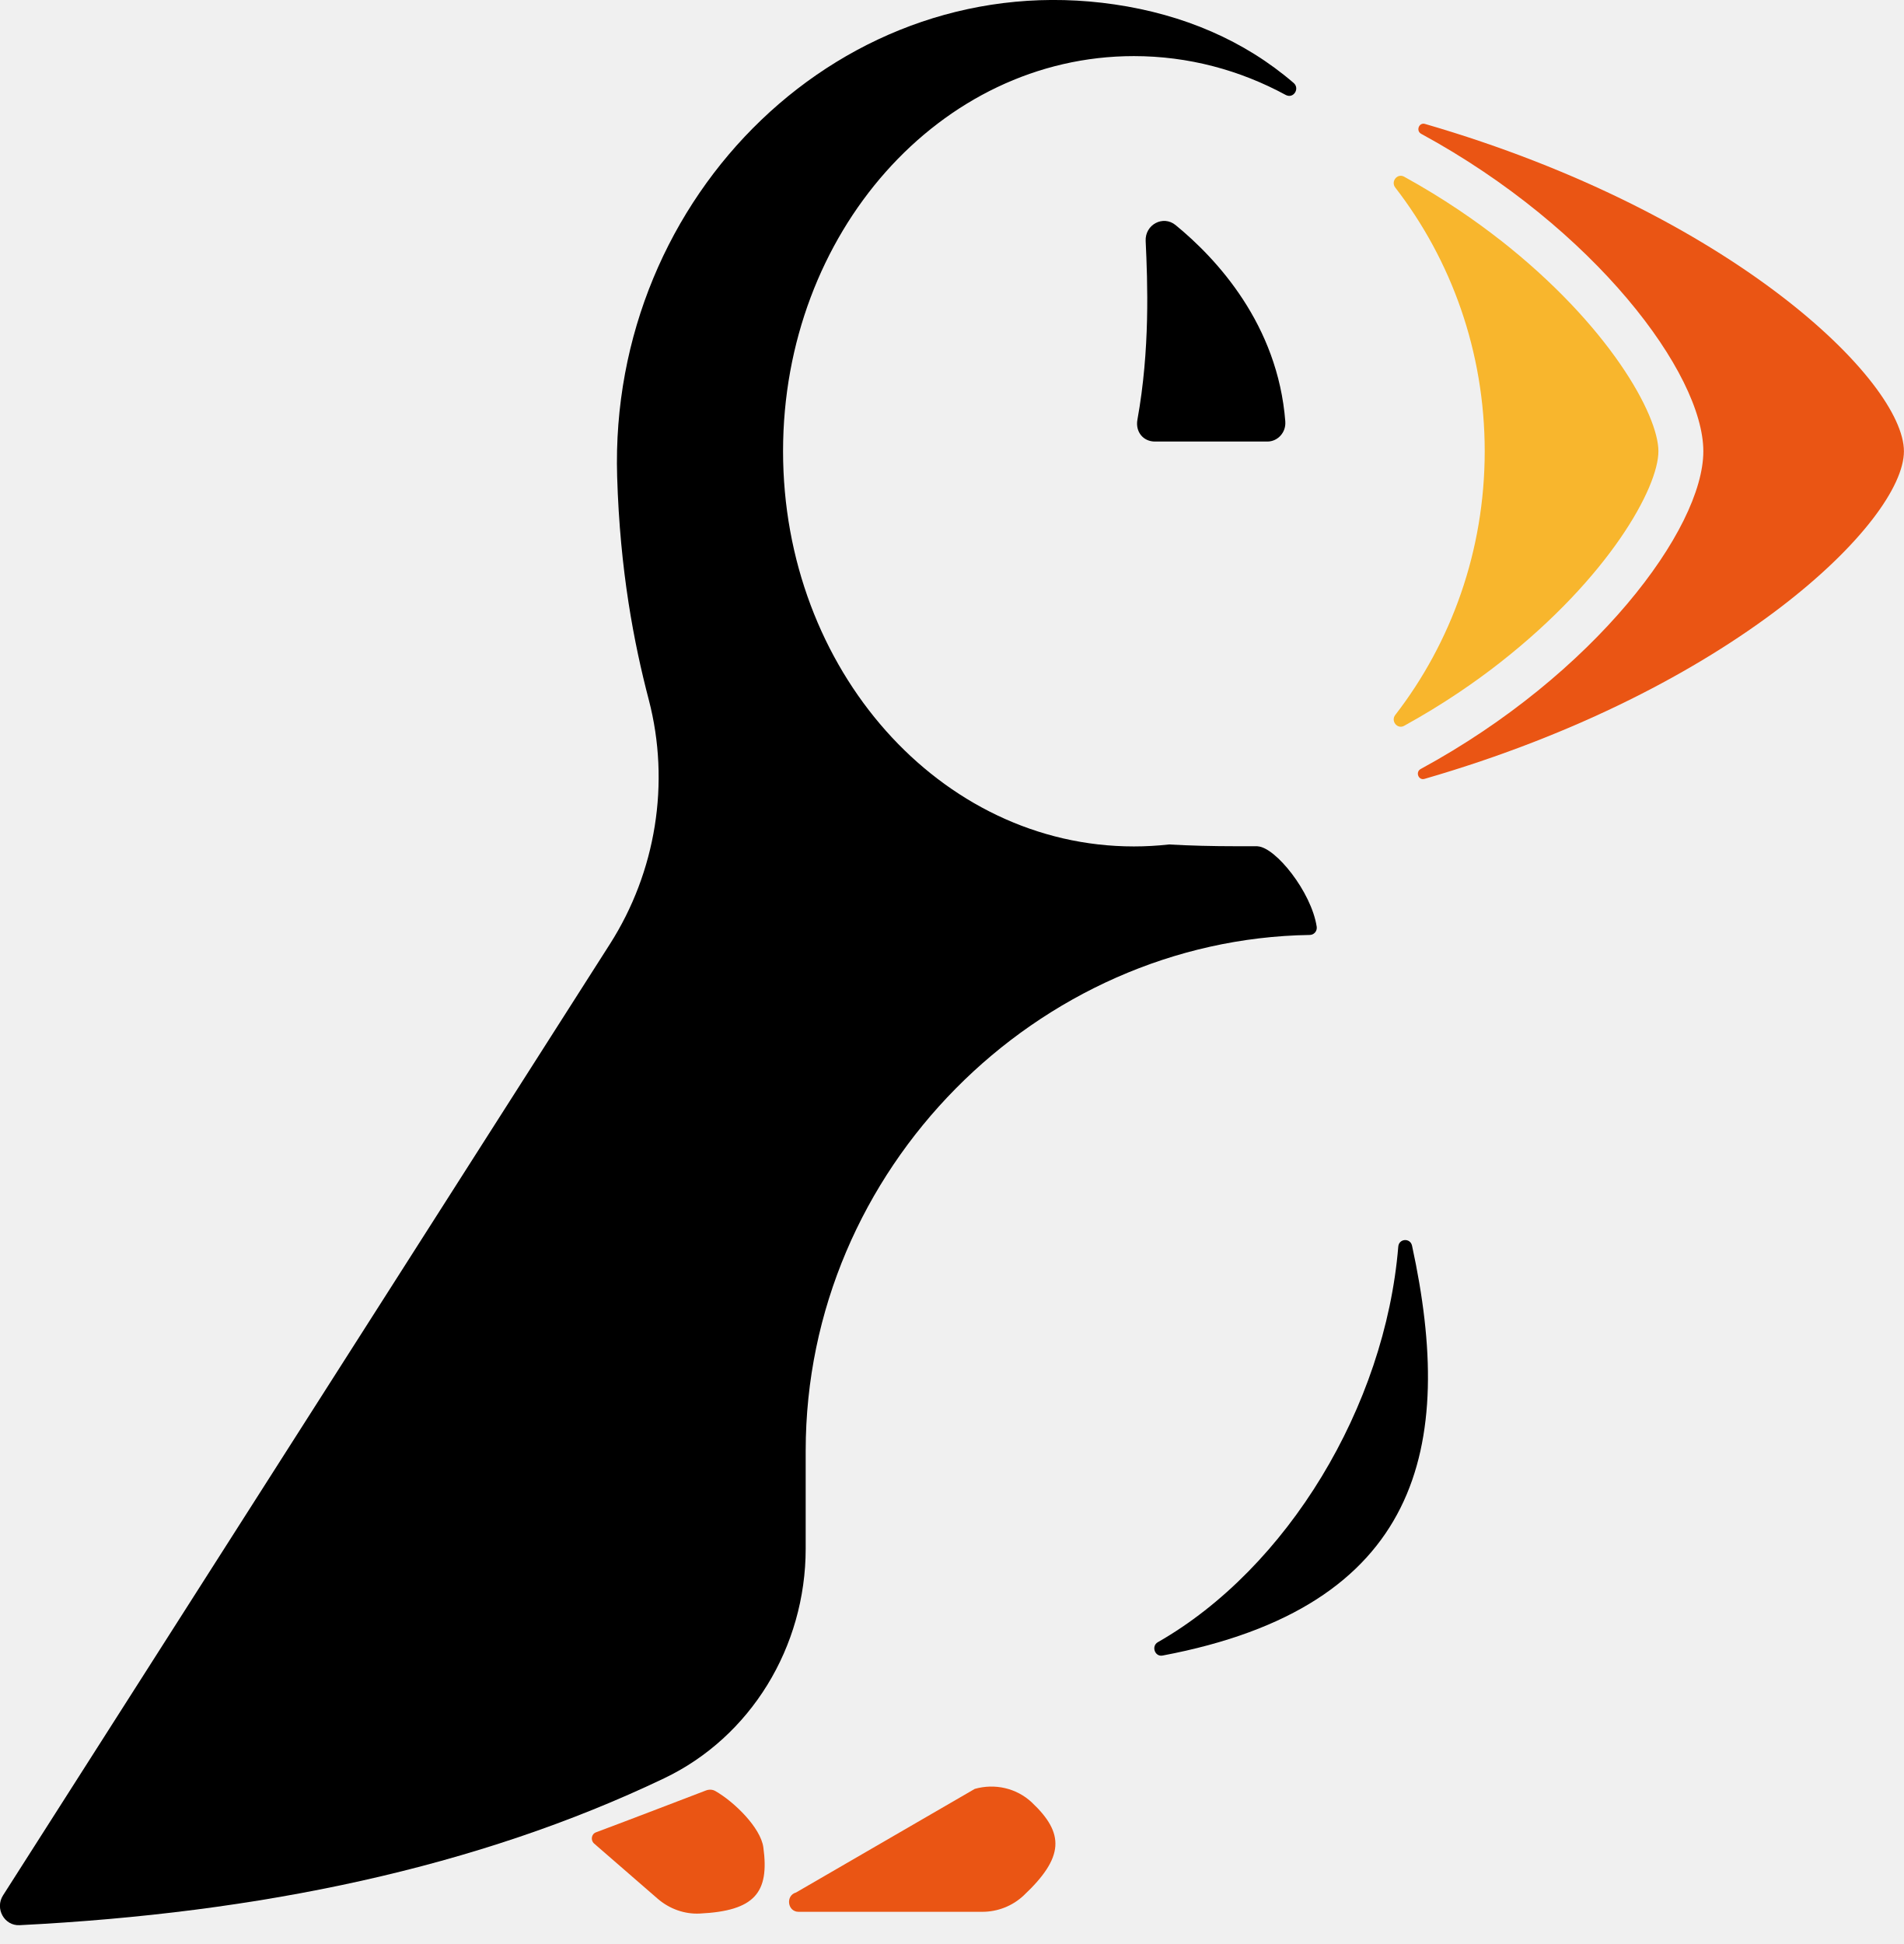
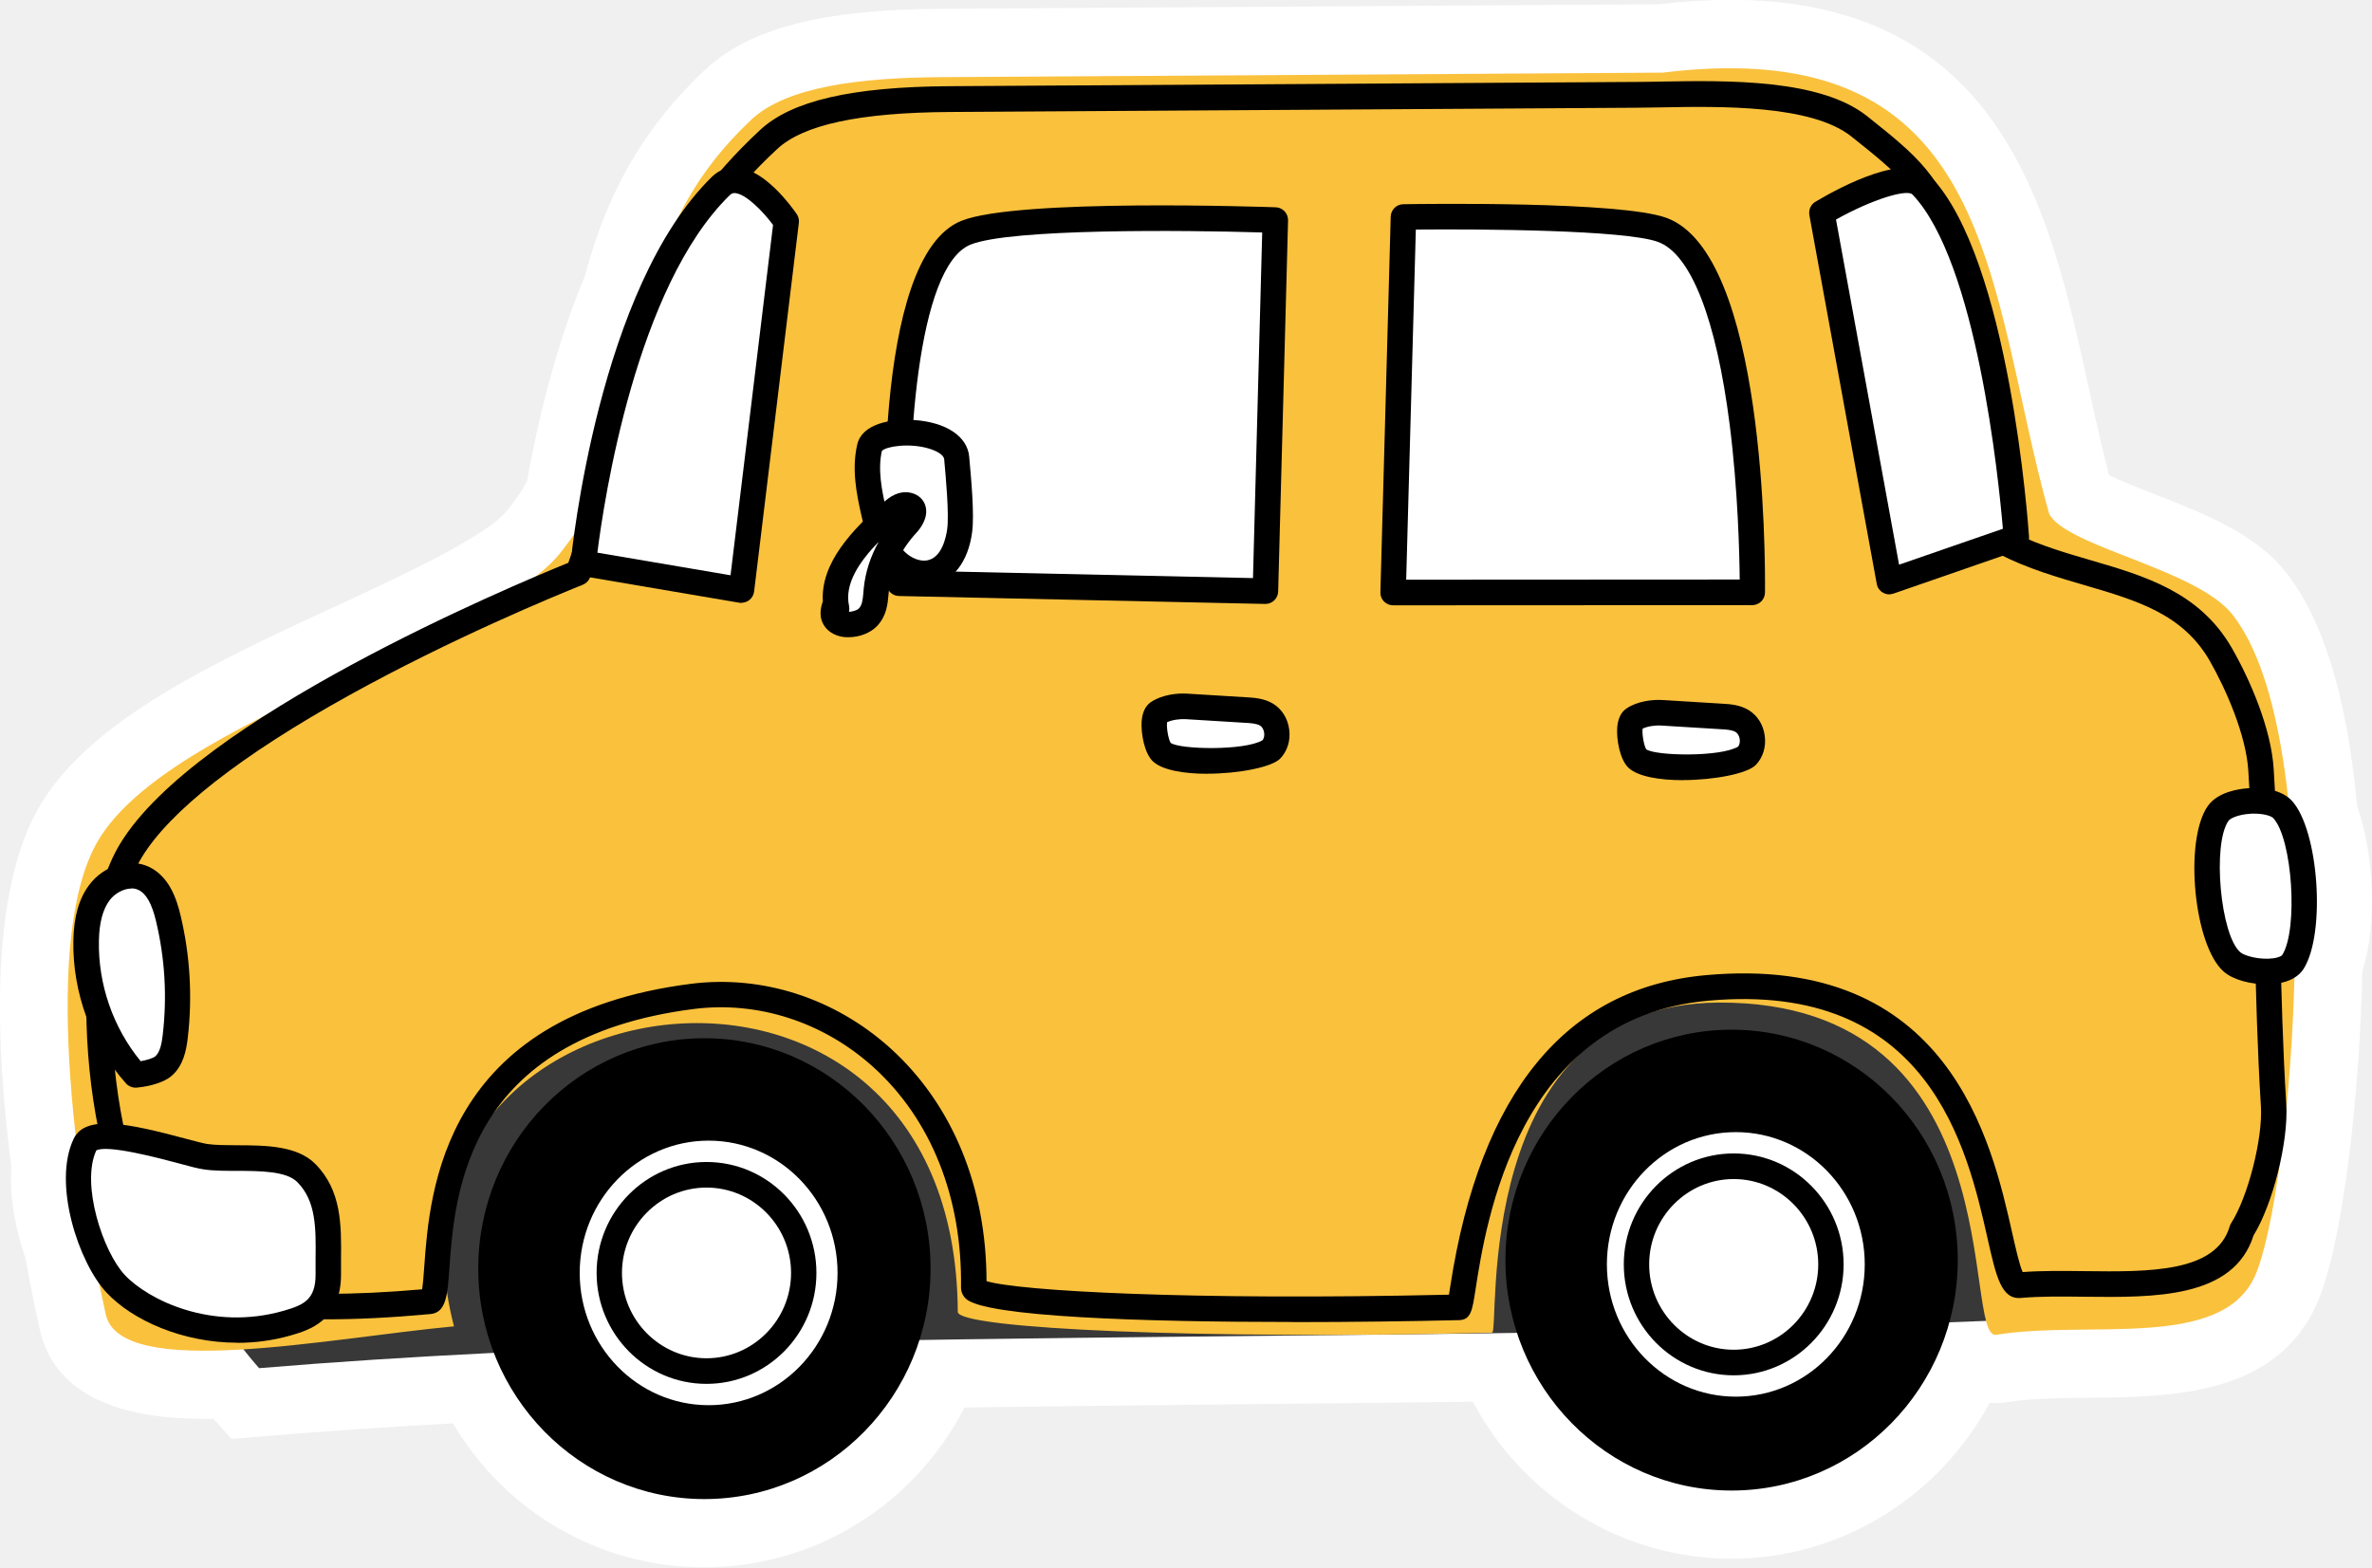
- <svg xmlns="http://www.w3.org/2000/svg" width="96" height="98" viewBox="0 0 96 98" fill="none">
-   <path d="M64.807 21.258C64.429 16.356 61.343 13.041 59.274 11.347C58.646 10.833 57.726 11.322 57.765 12.15C57.864 14.241 57.99 17.622 57.349 21.159C57.24 21.763 57.638 22.259 58.233 22.259H63.9C64.425 22.259 64.847 21.798 64.805 21.256L64.807 21.258Z" fill="black" />
-   <path d="M51.612 95.556C53.668 93.624 53.678 92.424 52.03 90.868C51.256 90.138 50.16 89.895 49.15 90.18L40.136 95.404C39.598 95.556 39.705 96.377 40.263 96.377H49.531C50.297 96.377 51.045 96.088 51.612 95.556Z" fill="#EA5514" />
-   <path d="M58.382 82.784C64.899 79.061 69.838 70.912 70.502 62.844C70.535 62.431 71.109 62.394 71.196 62.798C73.402 72.944 71.634 81.005 58.616 83.459C58.227 83.533 58.035 82.981 58.381 82.784H58.382Z" fill="black" />
-   <path d="M35.59 90.262C34.715 90.597 31.708 91.751 30.049 92.371C29.815 92.457 29.767 92.773 29.958 92.938L33.172 95.728C33.763 96.233 34.517 96.503 35.282 96.465C38.056 96.331 38.802 95.411 38.488 93.126C38.352 92.136 37.025 90.837 36.07 90.29C35.921 90.205 35.749 90.201 35.59 90.262Z" fill="#EA5514" />
-   <path d="M63.405 42.66H62.356C61.108 42.66 59.978 42.63 58.939 42.571C58.357 42.636 57.767 42.67 57.17 42.67C47.401 42.67 39.482 33.751 39.482 22.748C39.482 11.746 47.4 2.828 57.17 2.828C59.919 2.828 62.521 3.534 64.842 4.794C64.842 4.794 64.843 4.794 64.844 4.794C65.225 4.981 65.549 4.46 65.225 4.181C62.741 2.044 59.671 0.732 56.195 0.223C42.577 -1.771 30.69 9.801 31.117 24.027C31.26 28.778 31.964 32.416 32.712 35.276C33.807 39.474 33.07 43.959 30.754 47.589L0.154 95.547C-0.271 96.211 0.219 97.09 0.987 97.051C13.094 96.441 24.053 94.153 33.49 89.645C37.847 87.564 40.623 83.033 40.623 78.068V73.138C40.623 58.904 52.325 47.34 66.043 47.132C66.257 47.128 66.421 46.935 66.389 46.717C66.123 44.965 64.308 42.7 63.404 42.664L63.405 42.66Z" fill="black" />
-   <path d="M71.848 6.247C71.547 6.159 71.379 6.595 71.657 6.746C80.401 11.502 85.883 18.826 85.883 22.75C85.883 26.673 80.391 34.011 71.632 38.766C71.354 38.917 71.52 39.353 71.823 39.265C87.378 34.764 95.997 26.274 95.997 22.75C95.997 19.225 87.364 10.754 71.848 6.247Z" fill="#EA5514" />
-   <path d="M75.613 12.079C74.426 11.15 72.805 10.013 70.797 8.907C70.458 8.72 70.111 9.145 70.351 9.456C73.171 13.102 74.86 17.725 74.86 22.749C74.86 27.772 73.171 32.395 70.351 36.041C70.111 36.351 70.458 36.777 70.797 36.59C72.806 35.484 74.427 34.347 75.613 33.418C81.135 29.099 83.618 24.579 83.618 22.747C83.618 20.916 81.135 16.395 75.613 12.076V12.079Z" fill="#F8B62D" />
+ <svg xmlns="http://www.w3.org/2000/svg" fill="none" height="115" viewBox="0 0 174 115" width="174">
+   <clipPath id="a">
+     <path d="m0 0h174v115h-174z" />
+   </clipPath>
+   <g clip-path="url(#a)">
+     <path d="m51.672 115c-7.684 0-14.586-4.045-18.444-10.563-4.912.269-9.457.576-13.811.939l-2.431.2-1.327-1.471c-.236 0-.459 0-.688 0-7.014 0-11.07-2.21-12.05-6.562-.372-1.647-.726-3.4-1.048-5.203-.54-1.54-1.216-4.064-1.042-6.731-1.606-12.542-.893-21.465 2.127-26.543 3.74-6.287 12.844-10.501 21.65-14.577 4.918-2.279 11.039-5.109 12.608-7.044.54-.664 1.011-1.359 1.439-2.11.738-4.139 2.053-9.837 4.254-15.084 1.16-4.346 3.244-9.912 8.819-15.134 3.244-3.037 8.565-4.421 17.259-4.471l52.683-.332c1.836-.213 3.597-.326 5.247-.326 20.068 0 23.504 15.685 26.264 28.29.477 2.185.974 4.427 1.532 6.593.849.413 2.22.952 3.218 1.34 3.697 1.446 7.517 2.937 9.737 5.761 2.772 3.519 4.49 9.142 5.24 17.169 1.191 3.344 1.532 8.534.385 12.104-.186 8.835-1.396 20.131-3.368 24.477-3.032 6.7-10.635 6.775-16.744 6.837-2.189.025-4.261.044-5.929.32-.285.05-.577.069-.862.069-.118 0-.267 0-.44-.019-3.715 6.919-10.946 11.44-18.928 11.44-7.981 0-15.268-4.502-18.977-11.522-1.197.013-7.095.082-7.095.082l-14.195.15c-5.222.056-10.586.113-16.0.194-3.671 7.132-10.952 11.722-19.082 11.722z" fill="#fff" />
+     <path d="m19.014 100.386c22.022-1.841 46.308-2.079 68.398-2.317 5.681-.063 11.368-.119 17.049-.182 23.721-.257 56.745-1.171 57.526-2.292.608-.864 4.149-7.921 4.261-8.973.204-1.922-10.183-1.252-16.782-1.772-.564-.044-1.16-.1-1.631-.419-.508-.344-1.042-.889-1.036-1.509.056-4.546-2.108-10.97-6.511-14.859-3.808-3.362-14.115-3.97-19.703-3.062-2.654.432-8.763 3.2-11.095 5.416-4.825 4.577-4.155 10.238-5.147 16.85-9.544.419-19.089.839-28.633 1.259-1.036.044-2.146.069-3.014-.495-.856-.557-1.637-1.49-1.687-2.517-.248-5.498-4.608-13.857-10.599-16.625-4.986-2.304-11.107-1.208-16.447.056-1.457.344-3.87 1.678-5.123 2.511-1.619 1.077-5.185 4.677-6.065 6.418-2.326 4.571-3.622 6.537-3.771 11.672-3.882.382-9.507.858-13.389.476-4.323 1.816 3.398 10.369 3.398 10.369z" fill="#383838" />
+     <path d="m56.392 10.219c-10.481 9.724-9.166 18.722-13.972 31.79-7.256 2.905-27.808 12.053-32.838 20.419-3.932 6.543-2.704 23.118 2.295 29.855 2.809 3.788 10.841 3.995 19.616 3.193 1.724-.157-3.051-19.53 19.306-22.379 10.27-1.309 20.85 7.057 20.633 21.377-.019 1.177 15.473 1.935 35.572 1.44.571-.013.813-21.847 18.202-23.431 22.742-2.073 20.435 22.041 22.959 21.809 5.798-.532 14.698 1.384 16.292-4.051 1.345-2.091 2.48-6.65 2.325-9.142-.515-8.209-.409-16.412-.924-24.62-.167-2.705-1.612-6.143-2.958-8.484-3.287-5.698-10.01-5.228-15.765-8.165-2.034-7.952-2.207-14.026-4.235-21.978-1.104-4.321-3.027-5.823-6.487-8.585-3.603-2.874-11.69-2.354-16.286-2.323-16.819.106-33.644.207-50.463.313-5.606.038-10.754.639-13.259 2.955z" fill="#fff" />
+     <path d="m55.102 8.798c-11.002 10.307-6.152 22.078-14.047 31.828-5.197 6.418-28.565 12.154-33.843 21.026-4.13 6.938-1.736 24.614.546 34.789 1.098 4.877 16.341 1.734 25.545.877-6.816-26.13 36.788-32.604 36.956-1.064-.019 1.246 18.096 2.047 39.194 1.528.602-.013-1.699-24.132 16.621-24.22 21.854-.1 17.749 24.808 20.372 24.376 6.716-1.102 16.484 1.165 18.958-4.295 2.704-5.973 5.65-39.285-1.637-48.546-2.642-3.362-12.211-4.978-13.451-7.401-4.614-16.424-3.703-35.403-28.354-32.366-17.656.113-35.306.219-52.962.332-5.885.038-11.287.676-13.91 3.137z" fill="#fac13d" />
+     <path d="m94.83 96.998c-10.89 0-22.642-.369-23.994-1.722-.223-.225-.341-.513-.341-.814.099-6.581-2.183-12.323-6.431-16.167-3.659-3.306-8.453-4.859-13.16-4.264-16.732 2.129-17.551 13.562-17.941 19.054-.137 1.941-.23 3.225-1.389 3.331-11.529 1.058-17.83-.044-20.441-3.563-5.185-6.988-6.481-24.032-2.344-30.907 5.544-9.223 28.726-18.954 32.9-20.651 1.371-3.788 2.214-7.195 3.033-10.494 1.91-7.689 3.56-14.333 11.045-21.271 2.307-2.141 6.716-3.162 13.879-3.206l50.463-.313c.527 0 1.103-.013 1.717-.025 4.937-.088 11.709-.2 15.151 2.548l.093.075c3.461 2.761 5.551 4.427 6.723 9.017 1.029 4.02 1.593 7.608 2.139 11.077.521 3.306 1.055 6.719 1.997 10.482 1.774.852 3.659 1.403 5.489 1.935 3.9 1.14 7.925 2.317 10.288 6.406 1.371 2.379 2.903 5.961 3.082 8.898.261 4.12.36 8.303.466 12.348.099 4.026.204 8.19.458 12.273.168 2.711-.992 7.32-2.4 9.599-1.463 4.634-7.28 4.558-12.403 4.502-1.674-.019-3.256-.038-4.657.088-1.439.132-1.817-1.547-2.444-4.327-1.494-6.625-4.267-18.96-20.515-17.482-13.978 1.271-16.298 16.293-17.061 21.233-.229 1.496-.335 2.185-1.203 2.204-3.398.081-7.727.144-12.192.144zm-22.469-2.999c2.332.72 14.915 1.434 33.929.996.031-.194.068-.413.099-.632 2.19-14.207 8.497-21.884 18.729-22.811 17.874-1.628 20.993 12.26 22.494 18.935.242 1.064.533 2.361.763 2.849 1.407-.106 2.933-.088 4.546-.069 4.738.056 9.643.113 10.642-3.287.024-.088.062-.169.111-.244 1.222-1.897 2.326-6.218 2.177-8.566-.261-4.12-.36-8.303-.465-12.348-.099-4.026-.205-8.19-.459-12.273-.161-2.605-1.631-5.973-2.834-8.071-1.985-3.438-5.327-4.414-9.197-5.548-2.041-.595-4.155-1.215-6.19-2.248-.241-.119-.415-.344-.483-.601-1.03-4.02-1.594-7.608-2.14-11.077-.539-3.425-1.098-6.969-2.102-10.901-1.017-3.976-2.704-5.322-6.072-8.008l-.093-.075c-2.927-2.336-9.569-2.223-13.966-2.141-.62.013-1.203.019-1.736.025l-50.463.313c-6.58.044-10.71.927-12.633 2.711-7.07 6.562-8.583 12.642-10.493 20.344-.862 3.463-1.749 7.038-3.237 11.083-.093.25-.285.445-.527.545-2.121.852-9.619 3.945-17.148 8.115-7.913 4.383-13.178 8.503-15.231 11.922-3.758 6.255-2.499 22.41 2.245 28.803 2.09 2.818 8.093 3.757 18.338 2.861.062-.382.112-1.039.155-1.634.397-5.523 1.321-18.459 19.566-20.782 5.234-.664 10.568 1.058 14.63 4.728 4.546 4.114 7.045 10.169 7.051 17.1z" fill="#000" />
+     <path d="m85.223 55.177c1.315 1.208 7.361.52 8.031-.175.67-.695.496-2.072-.353-2.574-.44-.257-.967-.294-1.476-.326-1.457-.088-2.915-.181-4.378-.269-.664-.044-1.532.088-2.084.457-.552.369-.205 2.461.267 2.893z" fill="#fff" />
+     <path d="m88.553 56.774c-1.681 0-3.262-.257-3.963-.895-.651-.595-.905-2.098-.843-2.955.05-.67.285-1.146.688-1.415.781-.526 1.885-.664 2.66-.614l4.378.269c.527.031 1.246.075 1.885.451.657.388 1.098 1.071 1.209 1.891.112.814-.124 1.597-.651 2.148-.608.639-3.076 1.115-5.364 1.115zm-2.679-2.267c.663.488 5.426.589 6.741-.194.105-.132.149-.338.118-.551-.031-.232-.149-.432-.304-.526-.261-.15-.688-.181-1.067-.2l-4.378-.269c-.49-.025-1.036.063-1.371.225-.056.376.087 1.227.261 1.515z" fill="#000" />
+     <path d="m120.107 55.647c1.315 1.208 7.362.52 8.032-.175.669-.695.496-2.073-.354-2.574-.44-.257-.967-.294-1.476-.326-1.457-.088-2.915-.182-4.378-.269-.664-.044-1.532.088-2.084.457-.552.369-.205 2.461.267 2.893z" fill="#fff" />
+     <path d="m123.438 57.243c-1.681 0-3.262-.257-3.963-.895-.651-.595-.906-2.098-.844-2.955.05-.67.286-1.146.689-1.415.781-.526 1.885-.664 2.66-.614l4.379.269c.527.031 1.246.075 1.885.451.657.388 1.098 1.071 1.209 1.891.112.814-.124 1.597-.651 2.148-.608.639-3.076 1.115-5.364 1.115zm-2.679-2.267c.657.488 5.426.589 6.741-.194.105-.132.149-.338.118-.551-.031-.232-.149-.432-.304-.526-.261-.15-.689-.182-1.067-.2l-4.378-.269c-.49-.031-1.036.063-1.371.226-.056.376.087 1.227.261 1.515z" fill="#000" />
+     <path d="m51.672 109.991c9.162 0 16.59-7.569 16.59-16.907 0-9.337-7.427-16.906-16.59-16.906s-16.589 7.569-16.589 16.906c0 9.338 7.427 16.907 16.589 16.907z" fill="#000" />
+     <path d="m51.982 103.103c5.223 0 9.457-4.345 9.457-9.705 0-5.36-4.234-9.706-9.457-9.706-5.223 0-9.457 4.345-9.457 9.706 0 5.36 4.234 9.705 9.457 9.705z" fill="#fff" />
+     <path d="m51.827 100.598c3.939 0 7.132-3.224 7.132-7.2s-3.193-7.201-7.132-7.201c-3.939 0-7.132 3.224-7.132 7.201s3.193 7.2 7.132 7.2z" fill="#fff" />
+     <path d="m51.827 101.538c-4.447 0-8.062-3.651-8.062-8.14 0-4.489 3.616-8.14 8.062-8.14 4.447 0 8.062 3.651 8.062 8.14 0 4.49-3.616 8.14-8.062 8.14zm0-14.402c-3.417 0-6.202 2.812-6.202 6.262s2.784 6.262 6.202 6.262c3.417 0 6.202-2.812 6.202-6.262s-2.784-6.262-6.202-6.262z" fill="#000" />
+     <path d="m127.022 109.365c9.162 0 16.59-7.569 16.59-16.907 0-9.337-7.428-16.906-16.59-16.906s-16.589 7.569-16.589 16.906c0 9.338 7.427 16.907 16.589 16.907z" fill="#000" />
+     <path d="m127.332 102.477c5.224 0 9.458-4.345 9.458-9.705s-4.234-9.705-9.458-9.705c-5.223 0-9.457 4.345-9.457 9.705s4.234 9.705 9.457 9.705z" fill="#fff" />
+     <path d="m127.177 100.911c-4.446 0-8.062-3.65-8.062-8.14 0-4.49 3.616-8.14 8.062-8.14 4.447 0 8.063 3.651 8.063 8.14 0 4.489-3.616 8.14-8.063 8.14zm0-14.401c-3.417 0-6.201 2.812-6.201 6.262s2.784 6.262 6.201 6.262c3.418 0 6.202-2.812 6.202-6.262s-2.784-6.262-6.202-6.262z" fill="#000" />
+     <path d="m57.682 16.249-3.281 27.044-11.603-1.972s1.923-19.718 10.084-27.676c1.817-1.772 4.8 2.605 4.8 2.605z" fill="#fff" />
+     <path d="m54.395 44.238c-.05 0-.105 0-.155-.013l-11.603-1.972c-.484-.081-.819-.526-.769-1.021.081-.82 2.053-20.156 10.363-28.265.527-.513 1.178-.745 1.898-.676 2.028.207 3.95 2.886 4.316 3.419.13.188.186.419.155.645l-3.281 27.044c-.031.257-.161.482-.366.639-.161.119-.36.188-.558.188zm-10.574-3.688 9.768 1.659 3.119-25.704c-.744-1.002-1.972-2.254-2.766-2.336-.143-.013-.267.006-.415.157-6.865 6.694-9.222 22.366-9.706 26.223z" fill="#000" />
+     <path d="m70.86 17.075c-6.226 2.517-4.905 25.716-4.905 25.716l26.872.582.726-27.225s-18.729-.676-22.692.927z" fill="#fff" />
+     <path d="m92.826 44.313h-.019l-26.872-.582c-.484-.013-.881-.395-.905-.883-.137-2.442-1.166-23.957 5.488-26.643 4.099-1.653 22.295-1.021 23.07-.996.509.019.912.451.899.964l-.726 27.225c-.012.507-.428.914-.93.914zm-25.991-2.442 25.079.545.676-25.359c-5.737-.175-18.456-.294-21.39.889-3.95 1.597-4.769 15.159-4.366 23.925z" fill="#000" />
+     <path d="m102.954 15.923-.757 27.551 26.357-.013s.236-24.126-6.623-26.599c-3.324-1.196-18.971-.939-18.971-.939z" fill="#fff" />
+     <path d="m102.191 44.413c-.254 0-.49-.1-.67-.282s-.273-.426-.26-.682l.756-27.551c.013-.501.416-.902.912-.914 1.619-.025 15.913-.225 19.299.996 7.275 2.617 7.269 24.952 7.244 27.488 0 .513-.422.933-.93.933l-26.357.013zm1.668-27.563-.707 25.685 24.466-.013c-.019-1.929-.131-6.568-.732-11.333-.986-7.796-2.859-12.573-5.272-13.444-2.437-.877-12.905-.946-17.755-.902z" fill="#000" />
+     <path d="m63.803 32.804c-.378 1.597-.056 3.25.31 4.853.304 1.321.682 2.711 1.774 3.657.595.513 1.439.864 2.257.733 1.482-.244 2.09-1.803 2.264-3.124.161-1.246-.112-4.07-.223-5.322-.205-2.242-5.997-2.392-6.375-.795z" fill="#fff" />
+     <path d="m67.784 43.011c-.868 0-1.774-.351-2.512-.983-1.29-1.115-1.73-2.661-2.071-4.158-.391-1.697-.732-3.506-.31-5.285.36-1.496 2.481-1.885 4.186-1.766 2.344.169 3.882 1.202 4.019 2.686l.012.15c.13 1.428.378 4.076.205 5.379-.285 2.192-1.426 3.663-3.039 3.926-.167.025-.335.038-.502.038zm-3.088-9.943c-.316 1.371-.025 2.855.323 4.377.285 1.24.608 2.411 1.47 3.156.36.313.943.607 1.501.52 1.098-.182 1.408-1.684 1.495-2.317.143-1.096-.105-3.801-.211-4.959l-.012-.15c-.025-.282-.465-.589-1.123-.783-1.439-.432-3.126-.157-3.436.163z" fill="#000" />
+     <path d="m61.371 44.658c-.571-2.642 1.774-5.109 4.124-7.157.291-.257.713-.538 1.141-.419.664.181.329.914-.068 1.346-1.309 1.421-2.109 3.099-2.282 4.815-.074.708-.062 1.465-.614 2.048-.552.582-1.941.764-2.4.144-.261-.351-.112-.783.037-1.171" fill="#fff" />
+     <path d="m62.258 46.755c-.062 0-.124 0-.186 0-.664-.038-1.216-.313-1.55-.758-.502-.676-.323-1.421-.161-1.872-.174-2.818 2.164-5.279 4.527-7.332.67-.589 1.346-.795 1.991-.62.508.138.881.488 1.011.958.248.877-.428 1.703-.645 1.935-1.178 1.277-1.885 2.755-2.04 4.27l-.025.263c-.062.708-.136 1.59-.843 2.336-.484.507-1.284.82-2.09.82zm2.189-6.994c-1.445 1.49-2.512 3.106-2.164 4.696.031.15.025.301-.006.438.248-.019.589-.106.726-.25.242-.251.285-.62.335-1.202l.025-.294c.118-1.171.49-2.311 1.085-3.381z" fill="#000" />
+     <path d="m140.957 13.613c-1.42-1.49-7.318 2.004-7.318 2.004l4.943 27.056 9.321-3.231s-1.346-19.956-6.946-25.829z" fill="#fff" />
+     <path d="m138.588 43.612c-.161 0-.322-.044-.471-.132-.236-.138-.397-.369-.446-.639l-4.943-27.056c-.068-.388.105-.783.446-.983 1.96-1.165 6.717-3.675 8.459-1.847 5.774 6.049 7.151 25.591 7.207 26.418.031.426-.23.814-.627.952l-9.321 3.231c-.099.031-.198.05-.304.05zm-3.907-27.507 4.627 25.328 7.615-2.636c-.303-3.582-1.91-19.58-6.635-24.527-.385-.407-2.903.326-5.613 1.841z" fill="#000" />
+     <path d="m162.707 59.685c-1.464 2.091-.819 9.298 1.023 10.895.905.789 3.789 1.071 4.465 0 1.408-2.229.974-9.336-.763-11.202-.886-.946-3.956-.789-4.719.307z" fill="#fff" />
+     <path d="m166.273 72.221c-1.123 0-2.425-.301-3.145-.927-2.195-1.897-2.939-9.618-1.178-12.148.732-1.046 2.301-1.265 2.946-1.309.521-.038 2.294-.081 3.212.902 1.985 2.123 2.524 9.743.875 12.348-.36.57-1.03.946-1.929 1.077-.242.038-.502.056-.781.056zm-.912-12.523c-.105 0-.217 0-.335.013-.868.063-1.432.338-1.557.52-1.19 1.709-.595 8.372.869 9.637.31.269 1.439.582 2.425.445.452-.063.626-.2.651-.238 1.184-1.872.75-8.541-.658-10.05-.136-.144-.651-.326-1.395-.326z" fill="#000" />
+     <path d="m9.935 78.865c-2.375-2.674-3.696-6.274-3.616-9.862.025-1.234.236-2.523.967-3.506.732-.983 2.121-1.565 3.231-1.052 1.079.501 1.55 1.778 1.829 2.943.67 2.824.843 5.761.509 8.641-.093.795-.254 1.653-.85 2.179-.595.526-2.065.651-2.065.651z" fill="#fff" />
+     <path d="m9.935 79.804c-.26 0-.515-.113-.695-.313-2.53-2.849-3.938-6.681-3.857-10.507.037-1.734.416-3.062 1.16-4.051 1.06-1.421 2.933-1.998 4.36-1.34 1.507.695 2.059 2.373 2.344 3.582.701 2.943.875 5.961.527 8.973-.112.964-.335 2.041-1.166 2.774-.788.695-2.307.858-2.605.883-.025 0-.05 0-.081 0zm-.304-14.608c-.595 0-1.24.388-1.594.864-.496.67-.757 1.641-.781 2.962-.068 3.193 1.042 6.387 3.064 8.841.453-.081.918-.219 1.079-.363.353-.313.471-.977.54-1.584.323-2.786.161-5.585-.49-8.315-.31-1.309-.726-2.041-1.308-2.311-.161-.075-.329-.106-.502-.106z" fill="#000" />
+     <path d="m6.245 83.962c.781-1.634 7.38.701 8.813.908 2.158.313 5.867-.363 7.411 1.196 1.923 1.935 1.594 4.665 1.619 7.407.019 2.58-1.476 3.162-3.008 3.6-5.315 1.528-10.444-.582-12.596-2.887-1.848-1.972-3.591-7.395-2.239-10.225z" fill="#fff" />
+     <path d="m17.42 98.52c-4.031 0-7.709-1.647-9.613-3.688-2.028-2.167-3.975-7.984-2.4-11.283.862-1.803 4.062-1.108 8.161-.013.688.181 1.34.357 1.625.401.602.088 1.371.088 2.189.094 2.065.006 4.403.019 5.743 1.365 1.941 1.954 1.916 4.515 1.891 6.988 0 .357-.006.72 0 1.083.025 3.444-2.388 4.139-3.684 4.515-1.309.376-2.63.545-3.913.545zm-10.363-14.095c-1.129 2.473.496 7.414 2.096 9.123 1.705 1.822 6.388 4.145 11.665 2.624 1.457-.419 2.344-.808 2.332-2.692 0-.369 0-.745 0-1.115.025-2.273.043-4.239-1.346-5.636-.8-.808-2.735-.814-4.44-.82-.887 0-1.724 0-2.45-.113-.391-.056-1.03-.225-1.836-.445-1.302-.351-5.247-1.403-6.028-.933z" fill="#000" />
+   </g>
</svg>
